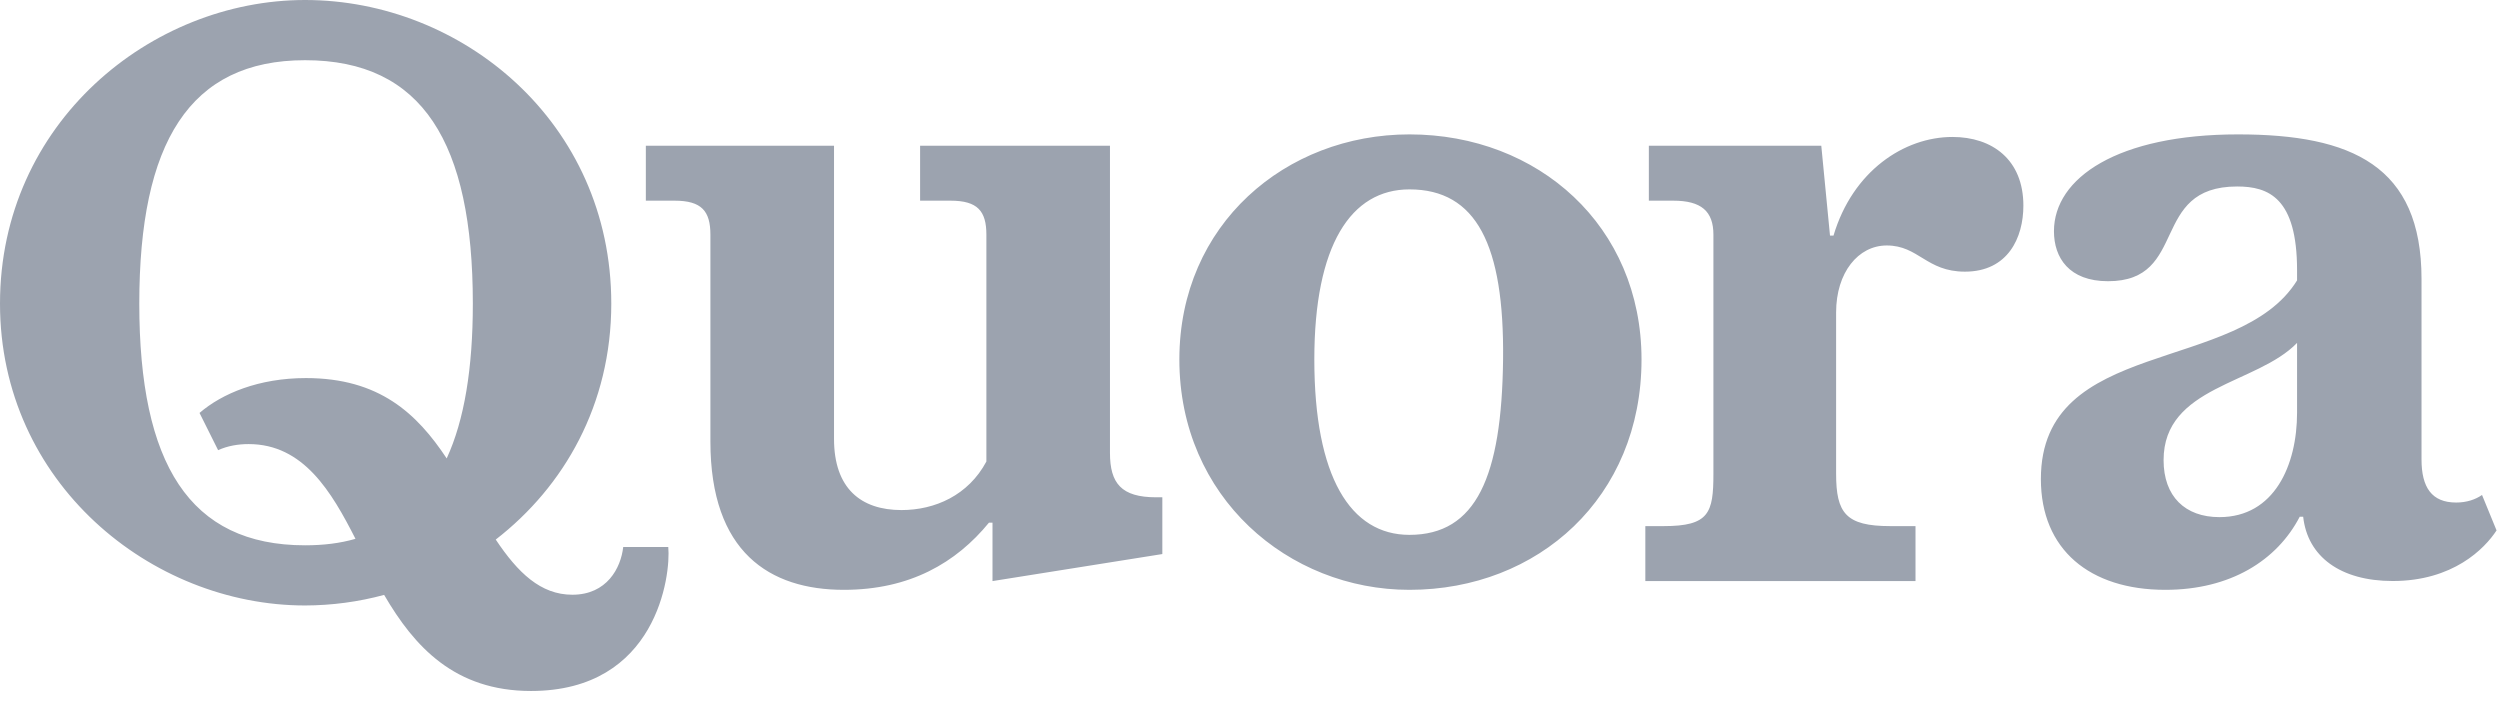
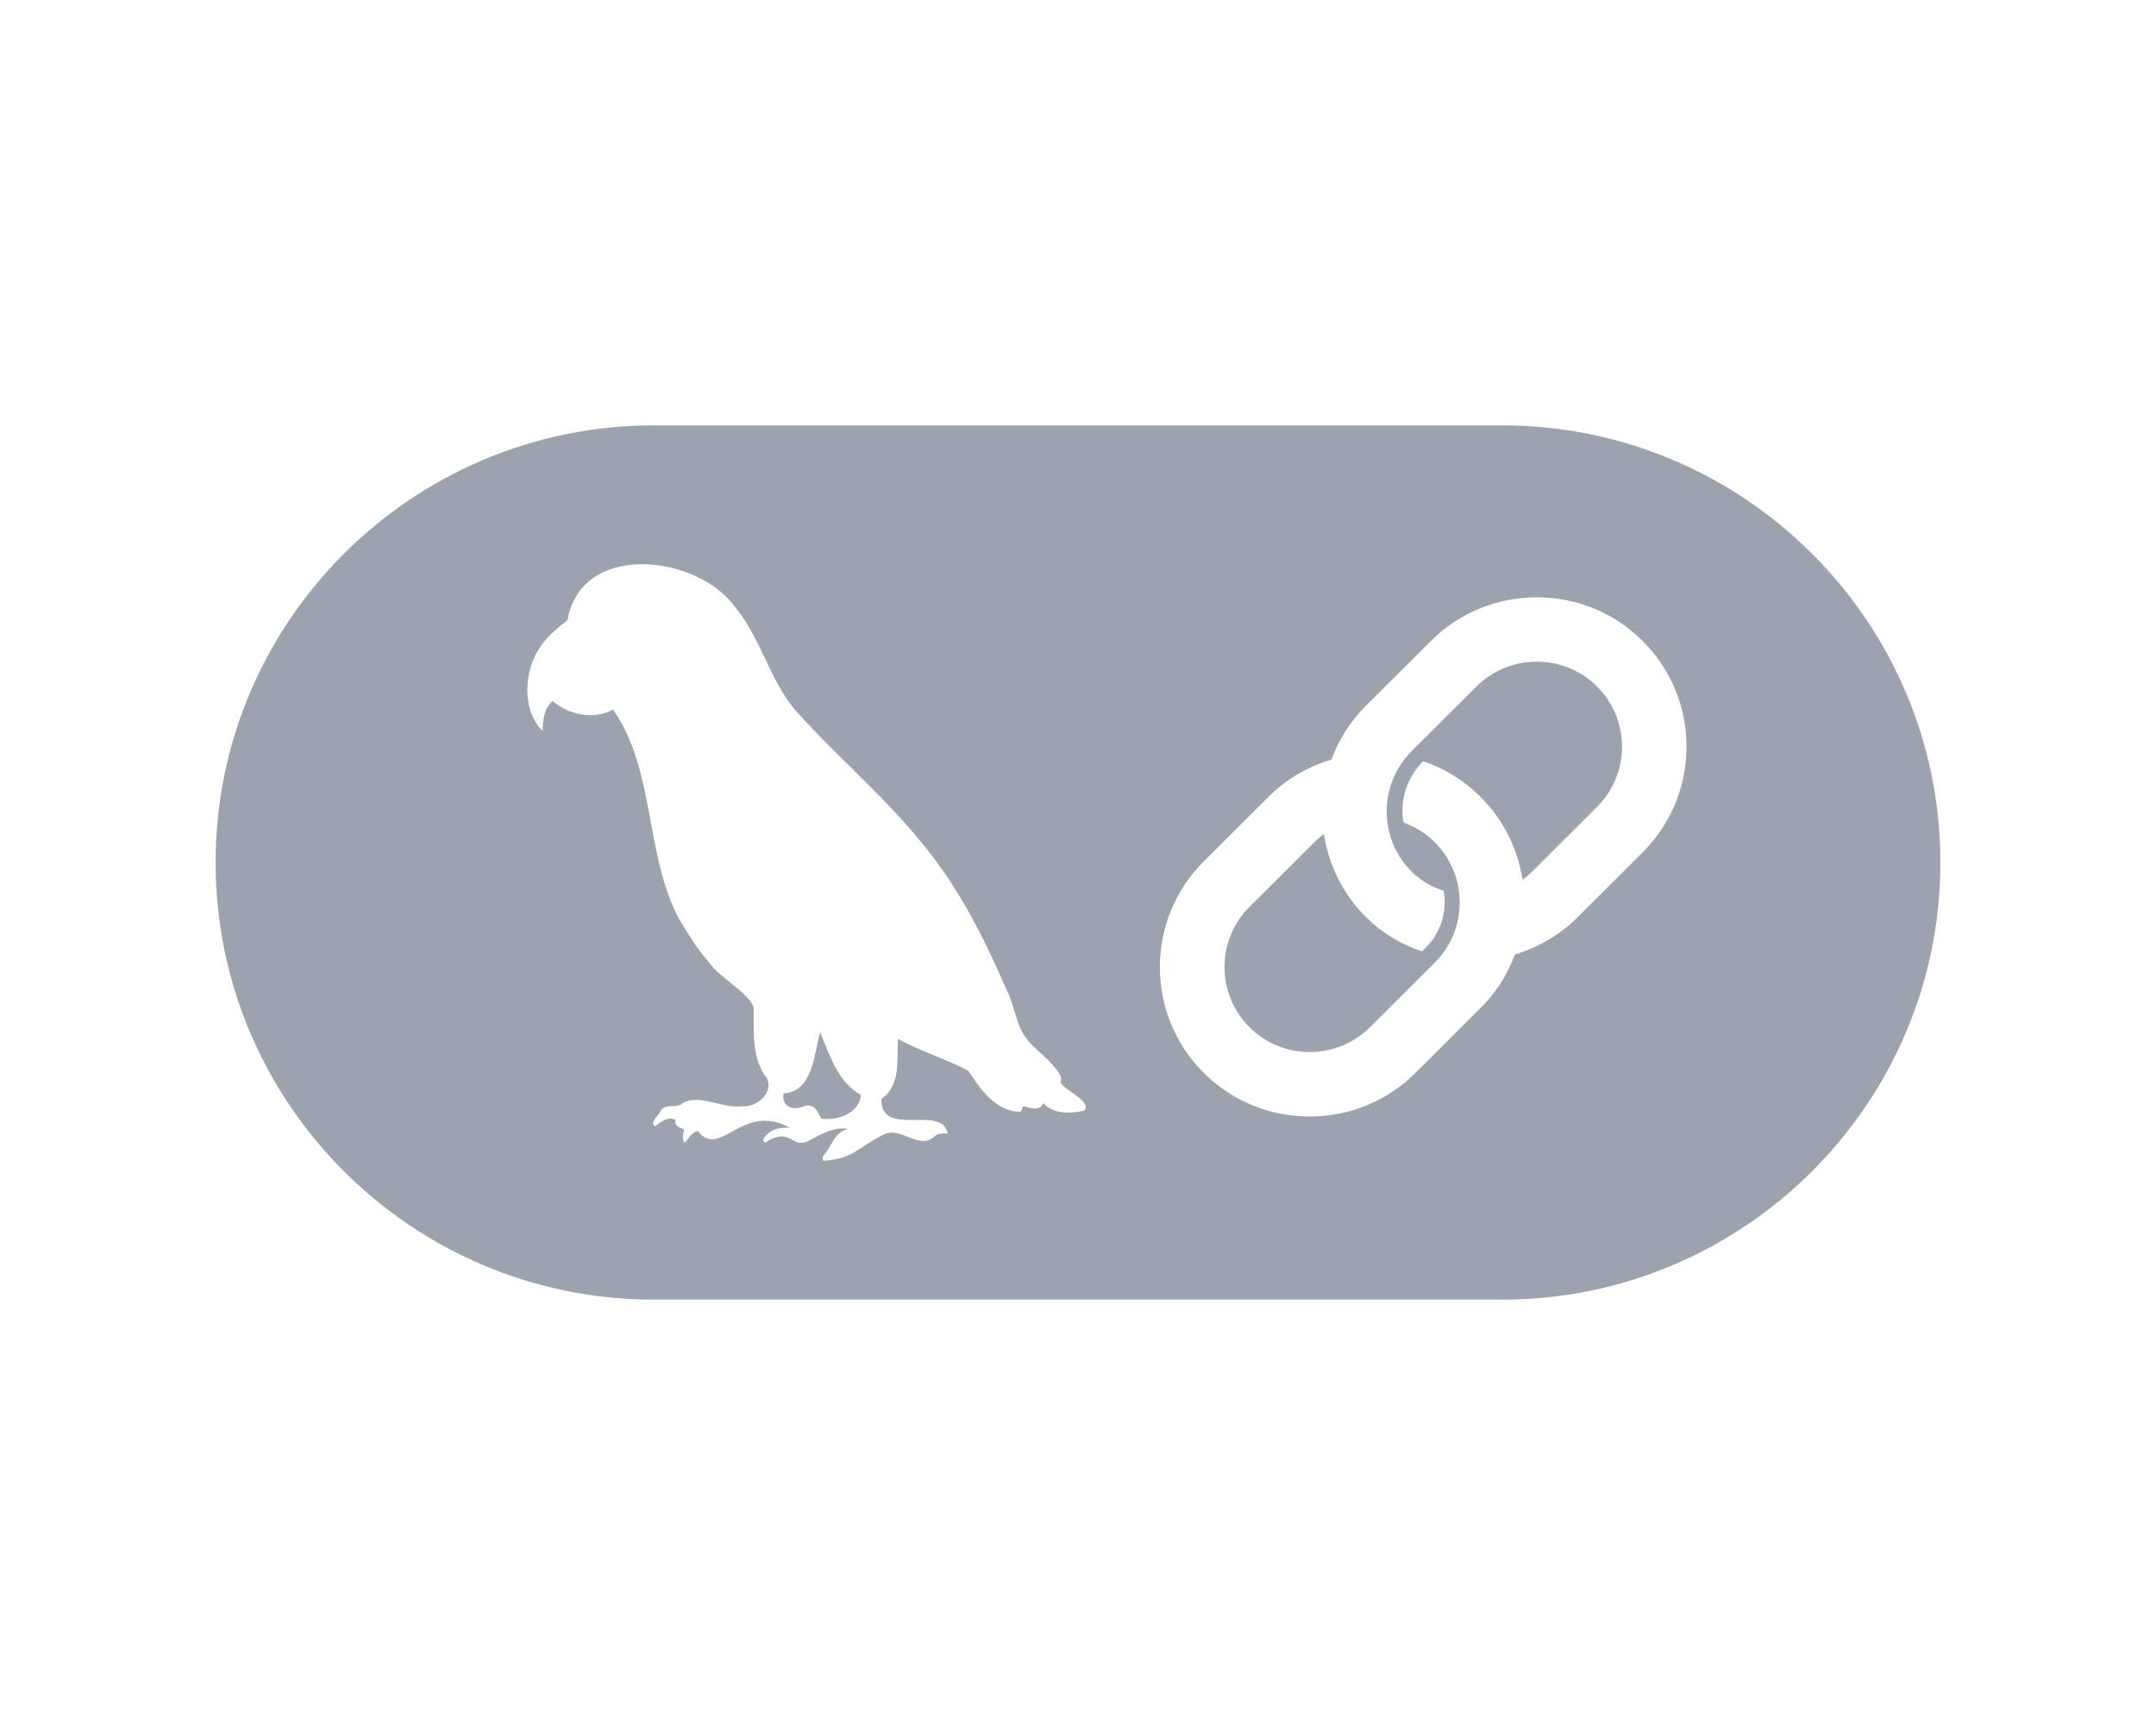
- <svg xmlns="http://www.w3.org/2000/svg" width="74" height="21">
-   <path fill="#9CA3AF" fill-rule="nonzero" d="M10.522 15.949c-.71-1.395-1.54-2.804-3.162-2.804-.31 0-.62.051-.904.18l-.55-1.102c.67-.576 1.755-1.032 3.15-1.032 2.169 0 3.282 1.045 4.166 2.378.525-1.138.774-2.676.774-4.582 0-4.76-1.488-7.205-4.966-7.205-3.426 0-4.907 2.445-4.907 7.205 0 4.735 1.48 7.154 4.907 7.154.545 0 1.038-.06 1.492-.192Zm.849 1.66c-.763.206-1.55.311-2.34.313C4.466 17.922 0 14.282 0 8.987 0 3.642 4.467 0 9.03 0c4.64 0 9.064 3.615 9.064 8.987 0 2.987-1.394 5.415-3.42 6.984.655.981 1.328 1.633 2.267 1.633 1.024 0 1.437-.792 1.506-1.412h1.334c.078.826-.335 4.261-4.063 4.261-2.258 0-3.452-1.308-4.347-2.843Zm9.657-4.541V6.947c0-.697-.258-1.007-1.059-1.007h-.852V4.313h5.57v8.677c0 1.463.791 2.108 1.997 2.108.99 0 1.979-.437 2.513-1.437V6.947c0-.697-.258-1.007-1.059-1.007h-.903V4.313h5.62v9.09c0 .905.336 1.317 1.37 1.317h.18V16.4l-5.027.8v-1.73h-.104c-.972 1.187-2.34 1.989-4.295 1.989-2.195 0-3.951-1.11-3.951-4.39m20.69 2.763c1.98 0 2.733-1.723 2.773-5.19.038-3.394-.792-5.036-2.772-5.036-1.73 0-2.815 1.643-2.815 5.035 0 3.47 1.067 5.191 2.815 5.191Zm0 1.627c-3.58 0-6.809-2.738-6.809-6.818 0-4.003 3.151-6.663 6.81-6.663 3.813 0 6.87 2.711 6.87 6.663 0 4.08-3.057 6.818-6.87 6.818Zm6.984-.259v-1.627h.543c1.343 0 1.472-.387 1.472-1.549V6.947c0-.697-.362-1.007-1.188-1.007h-.723V4.313h5.104l.258 2.66h.104c.568-1.911 2.092-2.919 3.52-2.919 1.18 0 2.1.672 2.1 2.033 0 .946-.455 1.954-1.73 1.954-1.145 0-1.368-.775-2.315-.775-.843 0-1.498.8-1.498 1.98v4.777c0 1.162.284 1.55 1.602 1.55h.748v1.626h-7.997Zm16.993-1.893c1.627 0 2.298-1.541 2.298-3.09V10.15c-1.187 1.23-3.951 1.274-3.951 3.47 0 1.075.637 1.687 1.653 1.687Zm2.376-.01c-.672 1.292-2.05 2.162-3.977 2.162-2.238 0-3.684-1.19-3.684-3.28 0-4.209 5.862-3.09 7.583-5.879v-.302c0-2.143-.844-2.478-1.773-2.478-2.608 0-1.42 2.804-3.822 2.804-1.154 0-1.601-.696-1.601-1.479 0-1.584 1.894-2.867 5.45-2.867 3.364 0 5.43.93 5.43 4.279V13.6c0 .826.302 1.275 1.025 1.275.31 0 .568-.087.766-.224l.43 1.049c-.353.543-1.291 1.498-3.073 1.498-1.55 0-2.522-.723-2.651-1.902h-.103Z" />
+ <svg xmlns="http://www.w3.org/2000/svg" role="img" viewBox="0 0 24 24" id="Langchain--Streamline-Simple-Icons" width="100" height="80">
+   <path fill-rule="nonzero" d="M6.099 5.918C2.736 5.918 0 8.646 0 12s2.736 6.082 6.099 6.082h11.802C21.264 18.082 24 15.354 24 12s-2.736 -6.082 -6.099 -6.082ZM5.977 7.851c0.493 0.012 1.02 0.25 1.273 0.623 0.367 0.459 0.478 1.067 0.894 1.493 0.56 0.612 1.199 1.151 1.716 1.802 0.489 0.595 0.839 1.294 1.144 1.998 0.124 0.234 0.126 0.52 0.31 0.72 0.091 0.12 0.535 0.448 0.438 0.565 0.056 0.12 0.47 0.286 0.326 0.403 -0.194 0.04 -0.413 0.048 -0.562 -0.107 -0.055 0.126 -0.183 0.06 -0.282 0.043a4 4 0 0 0 -0.025 0.074c-0.329 0.022 -0.575 -0.313 -0.732 -0.565 -0.311 -0.168 -0.664 -0.27 -0.982 -0.446 -0.018 0.289 0.045 0.648 -0.231 0.835 -0.014 0.556 0.844 0.066 0.922 0.48 -0.061 0.007 -0.129 -0.009 -0.177 0.037 -0.224 0.217 -0.48 -0.165 -0.739 -0.007 -0.346 0.174 -0.381 0.316 -0.81 0.352 -0.024 -0.036 -0.014 -0.059 0.006 -0.081 0.121 -0.14 0.13 -0.305 0.336 -0.364 -0.212 -0.033 -0.39 0.083 -0.569 0.176 -0.232 0.095 -0.23 -0.214 -0.588 0.016 -0.04 -0.032 -0.021 -0.061 0.002 -0.086 0.091 -0.111 0.21 -0.127 0.345 -0.121 -0.663 -0.369 -0.975 0.451 -1.281 0.043 -0.092 0.024 -0.127 0.107 -0.184 0.165 -0.05 -0.055 -0.012 -0.121 -0.01 -0.186 -0.06 -0.028 -0.136 -0.041 -0.118 -0.137 -0.117 -0.04 -0.199 0.029 -0.286 0.095 -0.079 -0.061 0.053 -0.149 0.078 -0.212 0.07 -0.122 0.23 -0.025 0.311 -0.113 0.231 -0.131 0.552 0.081 0.816 0.045 0.203 0.025 0.454 -0.182 0.353 -0.39 -0.217 -0.277 -0.179 -0.639 -0.184 -0.97 -0.027 -0.193 -0.491 -0.438 -0.625 -0.646 -0.166 -0.187 -0.295 -0.405 -0.424 -0.618 -0.467 -0.901 -0.32 -2.058 -0.908 -2.895 -0.266 0.147 -0.613 0.077 -0.842 -0.119 -0.124 0.113 -0.129 0.26 -0.139 0.416 -0.297 -0.296 -0.259 -0.856 -0.022 -1.185 0.097 -0.13 0.213 -0.237 0.342 -0.332 0.029 -0.021 0.039 -0.042 0.038 -0.075 0.117 -0.527 0.576 -0.739 1.069 -0.727m12.407 0.46c0.557 0 1.081 0.216 1.474 0.608s0.61 0.914 0.61 1.47c0 0.556 -0.217 1.078 -0.61 1.47v0.001l-0.902 0.899a2.08 2.08 0 0 1 -0.86 0.517l-0.016 0.005 -0.006 0.016a2.05 2.05 0 0 1 -0.474 0.731l-0.902 0.899c-0.393 0.392 -0.917 0.608 -1.474 0.608s-1.081 -0.216 -1.474 -0.608c-0.813 -0.811 -0.813 -2.129 0 -2.94l0.902 -0.899a2.056 2.056 0 0 1 0.858 -0.514l0.017 -0.005 0.006 -0.016a2.07 2.07 0 0 1 0.475 -0.734l0.902 -0.899c0.393 -0.392 0.917 -0.608 1.474 -0.608zm0 0.896a1.18 1.18 0 0 0 -0.839 0.346l-0.902 0.899a1.181 1.181 0 0 0 -0.343 0.925l0.005 0.057c0.032 0.265 0.149 0.504 0.337 0.692 0.13 0.13 0.273 0.211 0.447 0.269a0.9 0.9 0 0 1 0.014 0.158 0.884 0.884 0 0 1 -0.261 0.63l-0.055 0.055c-0.301 -0.103 -0.552 -0.253 -0.779 -0.479a2.06 2.06 0 0 1 -0.576 -1.097l-0.01 -0.058 -0.046 0.037a1.1 1.1 0 0 0 -0.088 0.079l-0.902 0.899c-0.462 0.461 -0.462 1.212 0 1.673 0.231 0.231 0.535 0.346 0.839 0.346 0.304 0 0.608 -0.116 0.839 -0.346l0.902 -0.899c0.462 -0.461 0.462 -1.211 0 -1.673a1.17 1.17 0 0 0 -0.437 -0.275 1 1 0 0 1 -0.014 -0.161c0 -0.259 0.102 -0.505 0.29 -0.692 0.302 0.103 0.57 0.269 0.796 0.495 0.301 0.3 0.499 0.679 0.576 1.097l0.011 0.058 0.045 -0.037a1.1 1.1 0 0 0 0.089 -0.079l0.902 -0.9c0.462 -0.461 0.463 -1.212 0 -1.673a1.18 1.18 0 0 0 -0.84 -0.346Zm-9.973 5.157 -0.001 0.001c-0.079 0.308 -0.105 0.832 -0.506 0.847 -0.033 0.178 0.123 0.244 0.266 0.187 0.141 -0.065 0.208 0.051 0.256 0.166 0.218 0.032 0.539 -0.072 0.552 -0.33 -0.325 -0.187 -0.425 -0.542 -0.566 -0.871" fill="#9CA3AF" stroke-width="1" />
</svg>
